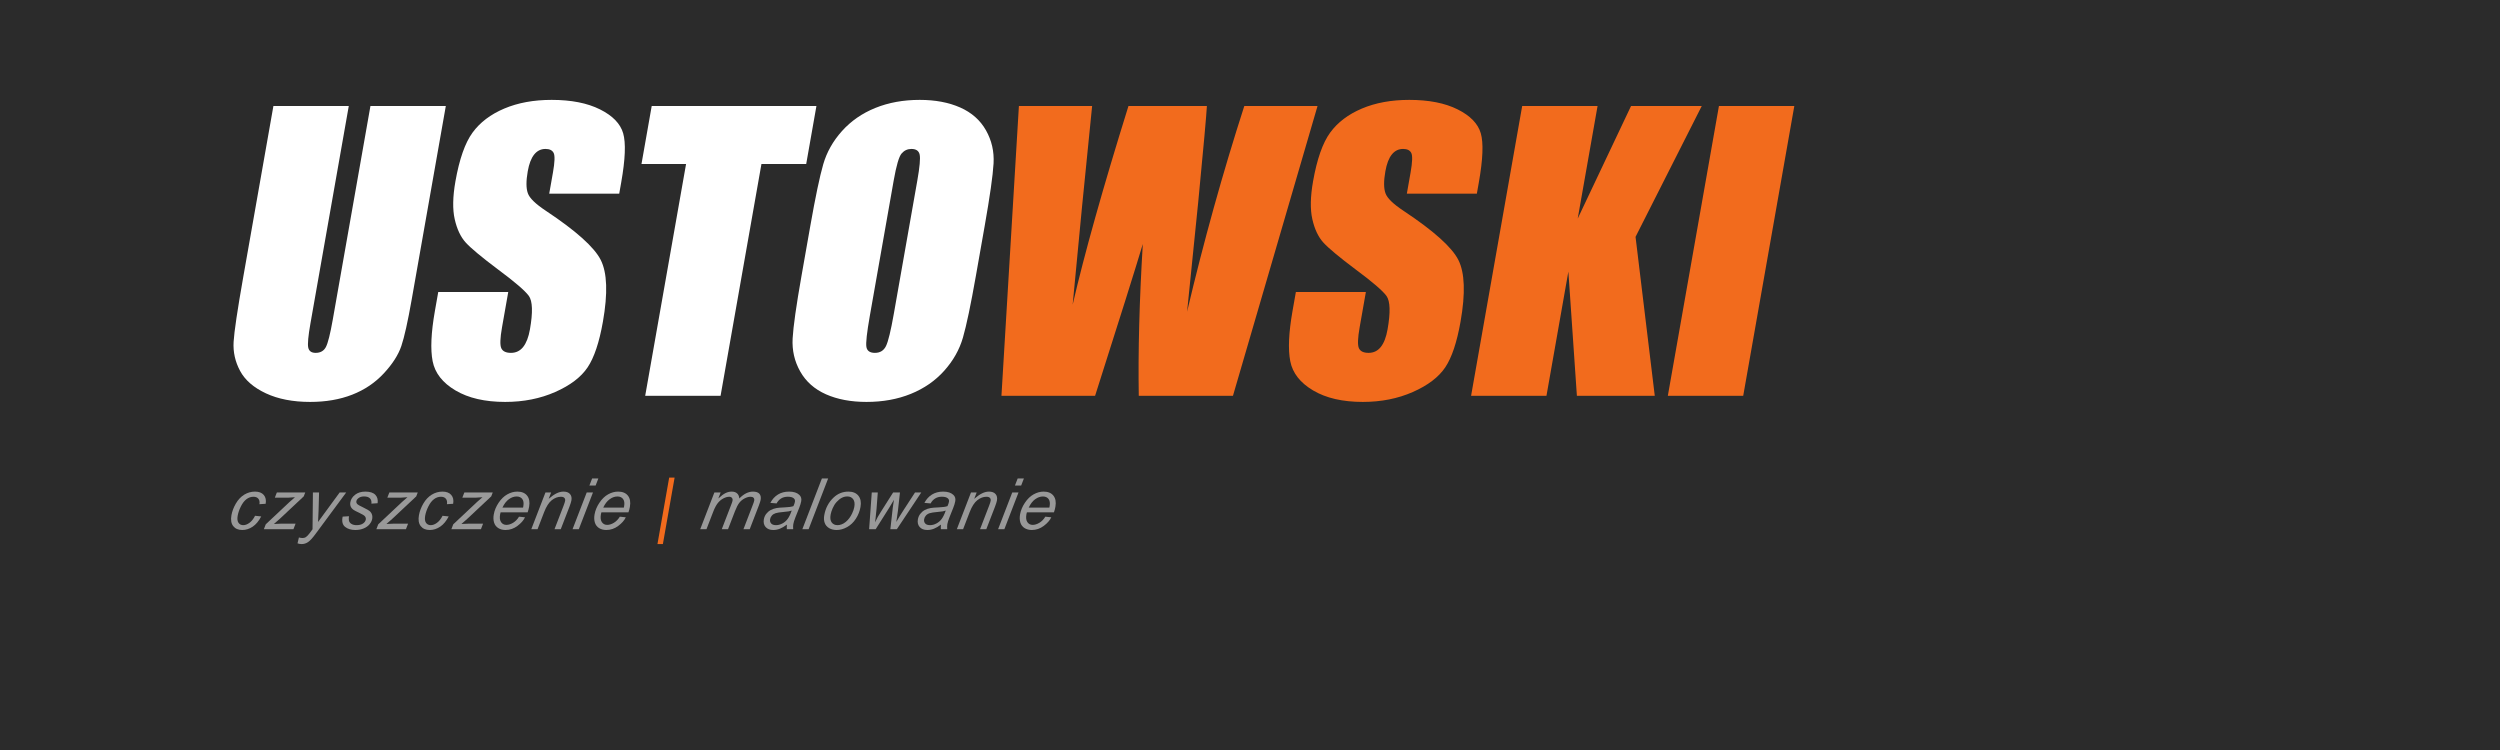
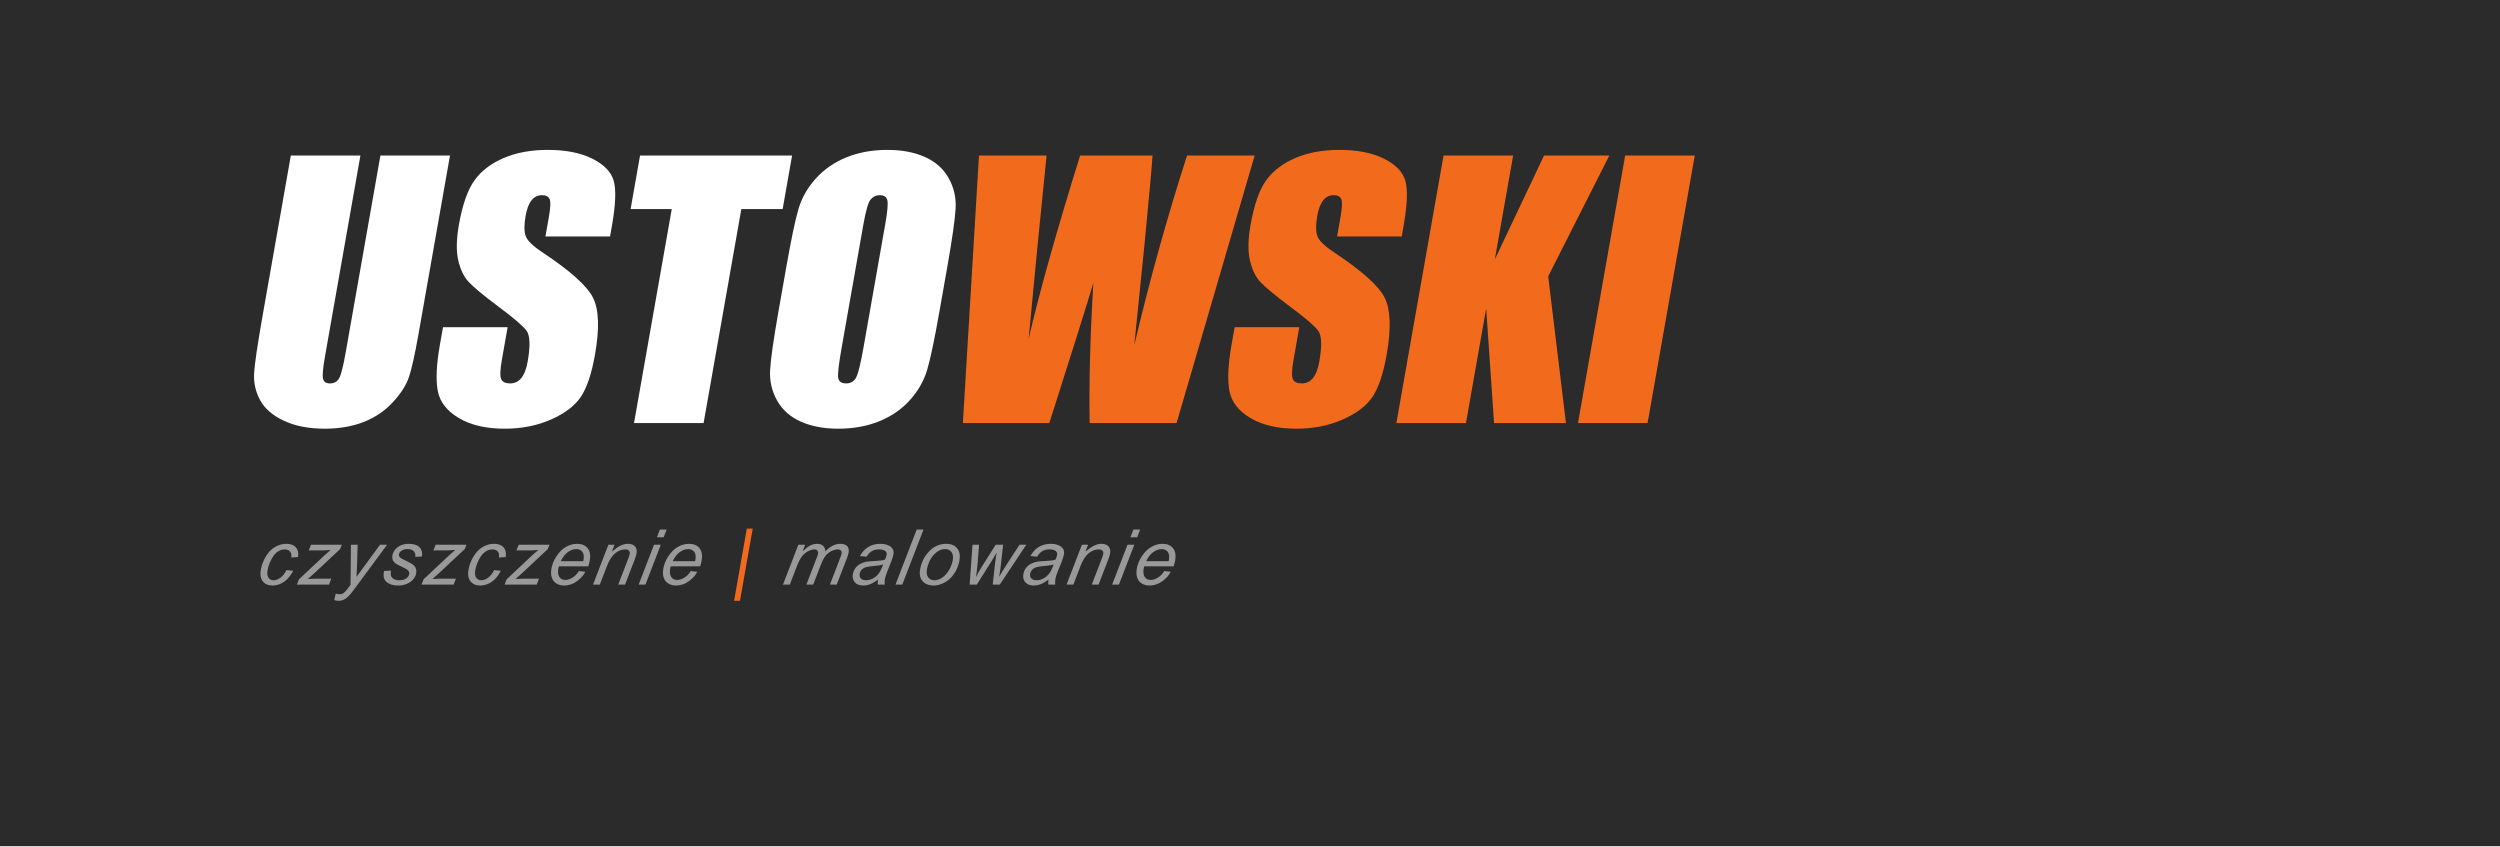
- <svg xmlns="http://www.w3.org/2000/svg" viewBox="0 0 600 180">
-   <rect width="600" height="180" fill="#2b2b2b" />
-   <path d="M1041 1619V537Q1041 353 1029.0 278.5Q1017 204 958.0 125.5Q899 47 802.5 6.5Q706 -34 575 -34Q430 -34 319.0 14.0Q208 62 153.0 139.0Q98 216 88.0 301.5Q78 387 78 661V1619H499V405Q499 299 510.5 269.5Q522 240 557 240Q597 240 608.5 272.5Q620 305 620 426V1619Z" transform="matrix(0.042969,0,0.007577,-0.042969,50.00,95.00)" fill="#ffffff" />
-   <path d="M976 1129H585V1249Q585 1333 570.0 1356.0Q555 1379 520 1379Q482 1379 462.5 1348.0Q443 1317 443 1254Q443 1173 465 1132Q486 1091 584 1033Q865 866 938 759Q1011 652 1011 414Q1011 241 970.5 159.0Q930 77 814.0 21.5Q698 -34 544 -34Q375 -34 255.5 30.0Q136 94 99.0 193.0Q62 292 62 474V580H453V383Q453 292 469.5 266.0Q486 240 528 240Q570 240 590.5 273.0Q611 306 611 371Q611 514 572 558Q532 602 375 705Q218 809 167.0 856.0Q116 903 82.5 986.0Q49 1069 49 1198Q49 1384 96.5 1470.0Q144 1556 250.0 1604.5Q356 1653 506 1653Q670 1653 785.5 1600.0Q901 1547 938.5 1466.5Q976 1386 976 1193Z" transform="matrix(0.042969,0,0.007577,-0.042969,98.12,95.00)" fill="#ffffff" />
-   <path d="M932 1619V1295H682V0H261V1295H12V1619Z" transform="matrix(0.042969,0,0.007577,-0.042969,143.63,95.00)" fill="#ffffff" />
-   <path d="M1046 671Q1046 427 1034.5 325.5Q1023 224 962.5 140.0Q902 56 799.0 11.0Q696 -34 559 -34Q429 -34 325.5 8.5Q222 51 159.0 136.0Q96 221 84.0 321.0Q72 421 72 671V948Q72 1192 83.5 1293.5Q95 1395 155.5 1479.0Q216 1563 319.0 1608.0Q422 1653 559 1653Q689 1653 792.5 1610.5Q896 1568 959.0 1483.0Q1022 1398 1034.0 1298.0Q1046 1198 1046 948ZM625 1203Q625 1316 612.5 1347.5Q600 1379 561 1379Q528 1379 510.5 1353.5Q493 1328 493 1203V447Q493 306 504.5 273.0Q516 240 558 240Q601 240 613.0 278.0Q625 316 625 459Z" transform="matrix(0.042969,0,0.007577,-0.042969,184.19,95.00)" fill="#ffffff" />
-   <path d="M1668 1619 1481 0H955Q883 373 828 848Q803 645 711 0H188L0 1619H409L452 1054L496 509Q519 932 612 1619H1050Q1059 1548 1096 1085L1142 470Q1177 1057 1259 1619Z" transform="matrix(0.042969,0,0.007577,-0.042969,232.27,95.00)" fill="#f26b1d" />
-   <path d="M976 1129H585V1249Q585 1333 570.0 1356.0Q555 1379 520 1379Q482 1379 462.5 1348.0Q443 1317 443 1254Q443 1173 465 1132Q486 1091 584 1033Q865 866 938 759Q1011 652 1011 414Q1011 241 970.5 159.0Q930 77 814.0 21.5Q698 -34 544 -34Q375 -34 255.5 30.0Q136 94 99.0 193.0Q62 292 62 474V580H453V383Q453 292 469.5 266.0Q486 240 528 240Q570 240 590.5 273.0Q611 306 611 371Q611 514 572 558Q532 602 375 705Q218 809 167.0 856.0Q116 903 82.5 986.0Q49 1069 49 1198Q49 1384 96.5 1470.0Q144 1556 250.0 1604.5Q356 1653 506 1653Q670 1653 785.5 1600.0Q901 1547 938.5 1466.5Q976 1386 976 1193Z" transform="matrix(0.042969,0,0.007577,-0.042969,303.95,95.00)" fill="#f26b1d" />
-   <path d="M1087 1619 846 888 1110 0H675L505 694V0H84V1619H505V990L692 1619Z" transform="matrix(0.042969,0,0.007577,-0.042969,349.45,95.00)" fill="#f26b1d" />
-   <path d="M505 1619V0H84V1619Z" transform="matrix(0.042969,0,0.007577,-0.042969,396.67,95.00)" fill="#f26b1d" />
-   <path d="M801 387 982 368Q914 169 788.5 72.5Q663 -24 503 -24Q330 -24 222.5 88.0Q115 200 115 401Q115 575 184.0 743.0Q253 911 381.5 998.5Q510 1086 675 1086Q846 1086 946.0 989.5Q1046 893 1046 734L868 722Q867 823 809.5 880.0Q752 937 658 937Q549 937 469.0 868.0Q389 799 343.5 658.5Q298 518 298 388Q298 252 358.0 184.0Q418 116 506 116Q594 116 674.5 183.0Q755 250 801 387Z" transform="matrix(0.008301,0,0.001464,-0.008301,54.00,127.00)" fill="#999999" />
-   <path d="M40 0 69 140 640 783Q701 851 776 924Q647 911 591 911H196L228 1062H1049L1025 948L449 301Q400 246 303 150Q454 159 510 159H928L895 0Z" transform="matrix(0.008301,0,0.001464,-0.008301,63.00,127.00)" fill="#999999" />
-   <path d="M0 -410 11 -240Q67 -256 120 -256Q175 -256 209 -231Q253 -198 305 -107L363 -3L186 1062H364L444 525Q468 366 485 207L960 1062H1149L472 -141Q374 -317 298.0 -374.0Q222 -431 123 -431Q60 -431 0 -410Z" transform="matrix(0.008301,0,0.001464,-0.008301,72.00,127.00)" fill="#999999" />
-   <path d="M85 363 266 374Q266 296 290.0 241.0Q314 186 378.5 151.0Q443 116 529 116Q649 116 709.0 164.0Q769 212 769 277Q769 324 733 366Q696 408 552.5 469.5Q409 531 369 556Q302 597 268.0 652.5Q234 708 234 780Q234 906 334.0 996.0Q434 1086 614 1086Q814 1086 918.5 993.5Q1023 901 1027 750L850 738Q846 834 782.0 890.0Q718 946 601 946Q507 946 455.0 903.0Q403 860 403 810Q403 760 448 722Q478 696 603 642Q811 552 865 500Q951 417 951 298Q951 219 902.5 143.0Q854 67 754.5 21.5Q655 -24 520 -24Q336 -24 207 67Q78 158 85 363Z" transform="matrix(0.008301,0,0.001464,-0.008301,81.00,127.00)" fill="#999999" />
-   <path d="M40 0 69 140 640 783Q701 851 776 924Q647 911 591 911H196L228 1062H1049L1025 948L449 301Q400 246 303 150Q454 159 510 159H928L895 0Z" transform="matrix(0.008301,0,0.001464,-0.008301,90.00,127.00)" fill="#999999" />
-   <path d="M801 387 982 368Q914 169 788.5 72.5Q663 -24 503 -24Q330 -24 222.5 88.0Q115 200 115 401Q115 575 184.0 743.0Q253 911 381.5 998.5Q510 1086 675 1086Q846 1086 946.0 989.5Q1046 893 1046 734L868 722Q867 823 809.5 880.0Q752 937 658 937Q549 937 469.0 868.0Q389 799 343.5 658.5Q298 518 298 388Q298 252 358.0 184.0Q418 116 506 116Q594 116 674.5 183.0Q755 250 801 387Z" transform="matrix(0.008301,0,0.001464,-0.008301,99.00,127.00)" fill="#999999" />
-   <path d="M40 0 69 140 640 783Q701 851 776 924Q647 911 591 911H196L228 1062H1049L1025 948L449 301Q400 246 303 150Q454 159 510 159H928L895 0Z" transform="matrix(0.008301,0,0.001464,-0.008301,108.00,127.00)" fill="#999999" />
-   <path d="M848 361 1024 343Q986 212 849.5 94.0Q713 -24 524 -24Q406 -24 307.5 30.5Q209 85 157.5 189.0Q106 293 106 426Q106 600 186.5 763.5Q267 927 395.0 1006.5Q523 1086 672 1086Q862 1086 975.5 968.0Q1089 850 1089 646Q1089 568 1075 486H293Q289 455 289 430Q289 281 357.5 202.5Q426 124 525 124Q618 124 708.0 185.0Q798 246 848 361ZM322 624H918Q919 652 919 664Q919 800 851.0 872.5Q783 945 676 945Q560 945 464.5 865.0Q369 785 322 624Z" transform="matrix(0.008301,0,0.001464,-0.008301,117.00,127.00)" fill="#999999" />
-   <path d="M68 0 290 1062H454L415 877Q522 986 615.0 1036.0Q708 1086 805 1086Q934 1086 1007.5 1016.0Q1081 946 1081 829Q1081 770 1055 643L920 0H739L880 673Q901 771 901 818Q901 871 864.5 904.0Q828 937 759 937Q620 937 511.5 837.0Q403 737 352 494L249 0Z" transform="matrix(0.008301,0,0.001464,-0.008301,126.95,127.00)" fill="#999999" />
-   <path d="M325 1261 368 1466H548L505 1261ZM61 0 283 1062H464L242 0Z" transform="matrix(0.008301,0,0.001464,-0.008301,136.91,127.00)" fill="#999999" />
-   <path d="M848 361 1024 343Q986 212 849.5 94.0Q713 -24 524 -24Q406 -24 307.5 30.5Q209 85 157.5 189.0Q106 293 106 426Q106 600 186.5 763.5Q267 927 395.0 1006.5Q523 1086 672 1086Q862 1086 975.5 968.0Q1089 850 1089 646Q1089 568 1075 486H293Q289 455 289 430Q289 281 357.5 202.5Q426 124 525 124Q618 124 708.0 185.0Q798 246 848 361ZM322 624H918Q919 652 919 664Q919 800 851.0 872.5Q783 945 676 945Q560 945 464.5 865.0Q369 785 322 624Z" transform="matrix(0.008301,0,0.001464,-0.008301,141.19,127.00)" fill="#999999" />
-   <path d="M188 -431V1491H345V-431Z" transform="matrix(0.008301,0,0.001464,-0.008301,156.86,127.00)" fill="#f26b1d" />
-   <path d="M67 0 289 1062H470L433 887Q534 1000 613.5 1043.0Q693 1086 786 1086Q885 1086 951.5 1033.5Q1018 981 1039 887Q1120 987 1209.5 1036.5Q1299 1086 1398 1086Q1531 1086 1597.5 1023.0Q1664 960 1664 846Q1664 797 1641 684L1498 0H1317L1463 702Q1482 788 1482 825Q1482 877 1449.0 907.0Q1416 937 1356 937Q1275 937 1191.0 888.0Q1107 839 1060.5 759.5Q1014 680 979 515L871 0H690L840 717Q856 790 856 821Q856 873 823.5 905.0Q791 937 739 937Q662 937 577.5 888.0Q493 839 440.0 751.5Q387 664 353 502L248 0Z" transform="matrix(0.008301,0,0.001464,-0.008301,167.50,127.00)" fill="#999999" />
-   <path d="M784 132Q690 51 603.0 13.5Q516 -24 417 -24Q270 -24 180.0 62.5Q90 149 90 284Q90 373 130.5 441.5Q171 510 238.0 551.5Q305 593 402 611Q463 623 633.5 630.0Q804 637 878 666Q899 740 899 789Q899 852 853 888Q790 938 669 938Q555 938 482.5 887.5Q410 837 377 744L194 760Q250 918 371.5 1002.0Q493 1086 678 1086Q875 1086 990 992Q1078 922 1078 810Q1078 725 1053 613L994 349Q966 223 966 144Q966 94 988 0H805Q790 52 784 132ZM851 538Q813 523 769.5 515.0Q726 507 624 498Q466 484 401.0 462.5Q336 441 303.0 394.0Q270 347 270 290Q270 214 322.5 165.0Q375 116 472 116Q562 116 645.0 163.5Q728 211 776.0 296.0Q824 381 851 538Z" transform="matrix(0.008301,0,0.001464,-0.008301,182.16,127.00)" fill="#999999" />
-   <path d="M54 0 360 1466H541L235 0Z" transform="matrix(0.008301,0,0.001464,-0.008301,192.12,127.00)" fill="#999999" />
-   <path d="M100 403Q100 714 283 918Q434 1086 679 1086Q871 1086 988.5 966.0Q1106 846 1106 642Q1106 459 1032.0 301.5Q958 144 821.5 60.0Q685 -24 534 -24Q410 -24 308.5 29.0Q207 82 153.5 179.0Q100 276 100 403ZM281 421Q281 271 353.0 193.5Q425 116 536 116Q594 116 651.0 139.5Q708 163 757.0 211.0Q806 259 840.5 320.5Q875 382 896 453Q927 552 927 643Q927 787 854.5 866.5Q782 946 672 946Q587 946 517.0 905.5Q447 865 390.5 787.0Q334 709 307.5 605.5Q281 502 281 421Z" transform="matrix(0.008301,0,0.001464,-0.008301,196.40,127.00)" fill="#999999" />
-   <path d="M270 0 159 1062H333L381 585L400 317Q402 287 406 196Q436 298 457.0 352.5Q478 407 524 508L777 1062H974L1009 531Q1017 410 1019 208Q1069 342 1182 580L1410 1062H1591L1072 0H884L844 623Q840 681 838 849Q797 742 741 618L460 0Z" transform="matrix(0.008301,0,0.001464,-0.008301,206.35,127.00)" fill="#999999" />
-   <path d="M784 132Q690 51 603.0 13.5Q516 -24 417 -24Q270 -24 180.0 62.5Q90 149 90 284Q90 373 130.5 441.5Q171 510 238.0 551.5Q305 593 402 611Q463 623 633.5 630.0Q804 637 878 666Q899 740 899 789Q899 852 853 888Q790 938 669 938Q555 938 482.5 887.5Q410 837 377 744L194 760Q250 918 371.5 1002.0Q493 1086 678 1086Q875 1086 990 992Q1078 922 1078 810Q1078 725 1053 613L994 349Q966 223 966 144Q966 94 988 0H805Q790 52 784 132ZM851 538Q813 523 769.5 515.0Q726 507 624 498Q466 484 401.0 462.5Q336 441 303.0 394.0Q270 347 270 290Q270 214 322.5 165.0Q375 116 472 116Q562 116 645.0 163.5Q728 211 776.0 296.0Q824 381 851 538Z" transform="matrix(0.008301,0,0.001464,-0.008301,219.13,127.00)" fill="#999999" />
-   <path d="M68 0 290 1062H454L415 877Q522 986 615.0 1036.0Q708 1086 805 1086Q934 1086 1007.5 1016.0Q1081 946 1081 829Q1081 770 1055 643L920 0H739L880 673Q901 771 901 818Q901 871 864.5 904.0Q828 937 759 937Q620 937 511.5 837.0Q403 737 352 494L249 0Z" transform="matrix(0.008301,0,0.001464,-0.008301,229.08,127.00)" fill="#999999" />
-   <path d="M325 1261 368 1466H548L505 1261ZM61 0 283 1062H464L242 0Z" transform="matrix(0.008301,0,0.001464,-0.008301,239.04,127.00)" fill="#999999" />
-   <path d="M848 361 1024 343Q986 212 849.5 94.0Q713 -24 524 -24Q406 -24 307.5 30.5Q209 85 157.5 189.0Q106 293 106 426Q106 600 186.5 763.5Q267 927 395.0 1006.5Q523 1086 672 1086Q862 1086 975.5 968.0Q1089 850 1089 646Q1089 568 1075 486H293Q289 455 289 430Q289 281 357.5 202.5Q426 124 525 124Q618 124 708.0 185.0Q798 246 848 361ZM322 624H918Q919 652 919 664Q919 800 851.0 872.5Q783 945 676 945Q560 945 464.5 865.0Q369 785 322 624Z" transform="matrix(0.008301,0,0.001464,-0.008301,243.31,127.00)" fill="#999999" />
+ <svg xmlns="http://www.w3.org/2000/svg" viewBox="0 0 650 220">
+   <rect width="650" height="220" fill="#2b2b2b" />
+   <path d="M1041 1619V537Q1041 353 1029.0 278.5Q1017 204 958.0 125.5Q899 47 802.5 6.5Q706 -34 575 -34Q430 -34 319.0 14.0Q208 62 153.0 139.0Q98 216 88.0 301.5Q78 387 78 661V1619H499V405Q499 299 510.5 269.5Q522 240 557 240Q597 240 608.5 272.5Q620 305 620 426V1619Z" transform="matrix(0.042969,0,0.007577,-0.042969,60.00,110.00)" fill="#ffffff" />
+   <path d="M976 1129H585V1249Q585 1333 570.0 1356.0Q555 1379 520 1379Q482 1379 462.5 1348.0Q443 1317 443 1254Q443 1173 465 1132Q486 1091 584 1033Q865 866 938 759Q1011 652 1011 414Q1011 241 970.5 159.0Q930 77 814.0 21.5Q698 -34 544 -34Q375 -34 255.5 30.0Q136 94 99.0 193.0Q62 292 62 474V580H453V383Q453 292 469.5 266.0Q486 240 528 240Q570 240 590.5 273.0Q611 306 611 371Q611 514 572 558Q532 602 375 705Q218 809 167.0 856.0Q116 903 82.5 986.0Q49 1069 49 1198Q49 1384 96.5 1470.0Q144 1556 250.0 1604.5Q356 1653 506 1653Q670 1653 785.5 1600.0Q901 1547 938.5 1466.5Q976 1386 976 1193Z" transform="matrix(0.042969,0,0.007577,-0.042969,108.12,110.00)" fill="#ffffff" />
+   <path d="M932 1619V1295H682V0H261V1295H12V1619Z" transform="matrix(0.042969,0,0.007577,-0.042969,153.63,110.00)" fill="#ffffff" />
+   <path d="M1046 671Q1046 427 1034.5 325.5Q1023 224 962.5 140.0Q902 56 799.0 11.0Q696 -34 559 -34Q429 -34 325.5 8.5Q222 51 159.0 136.0Q96 221 84.0 321.0Q72 421 72 671V948Q72 1192 83.5 1293.5Q95 1395 155.5 1479.0Q216 1563 319.0 1608.0Q422 1653 559 1653Q689 1653 792.5 1610.5Q896 1568 959.0 1483.0Q1022 1398 1034.0 1298.0Q1046 1198 1046 948ZM625 1203Q625 1316 612.5 1347.5Q600 1379 561 1379Q528 1379 510.5 1353.5Q493 1328 493 1203V447Q493 306 504.5 273.0Q516 240 558 240Q601 240 613.0 278.0Q625 316 625 459Z" transform="matrix(0.042969,0,0.007577,-0.042969,194.19,110.00)" fill="#ffffff" />
+   <path d="M1668 1619 1481 0H955Q883 373 828 848Q803 645 711 0H188L0 1619H409L452 1054L496 509Q519 932 612 1619H1050Q1059 1548 1096 1085L1142 470Q1177 1057 1259 1619Z" transform="matrix(0.042969,0,0.007577,-0.042969,242.27,110.00)" fill="#f26b1d" />
+   <path d="M976 1129H585V1249Q585 1333 570.0 1356.0Q555 1379 520 1379Q482 1379 462.5 1348.0Q443 1317 443 1254Q443 1173 465 1132Q486 1091 584 1033Q865 866 938 759Q1011 652 1011 414Q1011 241 970.5 159.0Q930 77 814.0 21.5Q698 -34 544 -34Q375 -34 255.5 30.0Q136 94 99.0 193.0Q62 292 62 474V580H453V383Q453 292 469.5 266.0Q486 240 528 240Q570 240 590.5 273.0Q611 306 611 371Q611 514 572 558Q532 602 375 705Q218 809 167.0 856.0Q116 903 82.5 986.0Q49 1069 49 1198Q49 1384 96.5 1470.0Q144 1556 250.0 1604.5Q356 1653 506 1653Q670 1653 785.5 1600.0Q901 1547 938.5 1466.5Q976 1386 976 1193Z" transform="matrix(0.042969,0,0.007577,-0.042969,313.95,110.00)" fill="#f26b1d" />
+   <path d="M1087 1619 846 888 1110 0H675L505 694V0H84V1619H505V990L692 1619Z" transform="matrix(0.042969,0,0.007577,-0.042969,359.45,110.00)" fill="#f26b1d" />
+   <path d="M505 1619V0H84V1619Z" transform="matrix(0.042969,0,0.007577,-0.042969,406.67,110.00)" fill="#f26b1d" />
+   <path d="M801 387 982 368Q914 169 788.5 72.5Q663 -24 503 -24Q330 -24 222.5 88.0Q115 200 115 401Q115 575 184.0 743.0Q253 911 381.5 998.5Q510 1086 675 1086Q846 1086 946.0 989.5Q1046 893 1046 734L868 722Q867 823 809.5 880.0Q752 937 658 937Q549 937 469.0 868.0Q389 799 343.5 658.5Q298 518 298 388Q298 252 358.0 184.0Q418 116 506 116Q594 116 674.5 183.0Q755 250 801 387Z" transform="matrix(0.009766,0,0.001722,-0.009766,66.00,152.00)" fill="#999999" />
+   <path d="M40 0 69 140 640 783Q701 851 776 924Q647 911 591 911H196L228 1062H1049L1025 948L449 301Q400 246 303 150Q454 159 510 159H928L895 0Z" transform="matrix(0.009766,0,0.001722,-0.009766,76.80,152.00)" fill="#999999" />
+   <path d="M0 -410 11 -240Q67 -256 120 -256Q175 -256 209 -231Q253 -198 305 -107L363 -3L186 1062H364L444 525Q468 366 485 207L960 1062H1149L472 -141Q374 -317 298.0 -374.0Q222 -431 123 -431Q60 -431 0 -410Z" transform="matrix(0.009766,0,0.001722,-0.009766,87.60,152.00)" fill="#999999" />
+   <path d="M85 363 266 374Q266 296 290.0 241.0Q314 186 378.5 151.0Q443 116 529 116Q649 116 709.0 164.0Q769 212 769 277Q769 324 733 366Q696 408 552.5 469.5Q409 531 369 556Q302 597 268.0 652.5Q234 708 234 780Q234 906 334.0 996.0Q434 1086 614 1086Q814 1086 918.5 993.5Q1023 901 1027 750L850 738Q846 834 782.0 890.0Q718 946 601 946Q507 946 455.0 903.0Q403 860 403 810Q403 760 448 722Q478 696 603 642Q811 552 865 500Q951 417 951 298Q951 219 902.5 143.0Q854 67 754.5 21.5Q655 -24 520 -24Q336 -24 207 67Q78 158 85 363Z" transform="matrix(0.009766,0,0.001722,-0.009766,98.40,152.00)" fill="#999999" />
+   <path d="M40 0 69 140 640 783Q701 851 776 924Q647 911 591 911H196L228 1062H1049L1025 948L449 301Q400 246 303 150Q454 159 510 159H928L895 0Z" transform="matrix(0.009766,0,0.001722,-0.009766,109.20,152.00)" fill="#999999" />
+   <path d="M801 387 982 368Q914 169 788.5 72.5Q663 -24 503 -24Q330 -24 222.5 88.0Q115 200 115 401Q115 575 184.0 743.0Q253 911 381.5 998.5Q510 1086 675 1086Q846 1086 946.0 989.5Q1046 893 1046 734L868 722Q867 823 809.5 880.0Q752 937 658 937Q549 937 469.0 868.0Q389 799 343.5 658.5Q298 518 298 388Q298 252 358.0 184.0Q418 116 506 116Q594 116 674.5 183.0Q755 250 801 387Z" transform="matrix(0.009766,0,0.001722,-0.009766,120.00,152.00)" fill="#999999" />
+   <path d="M40 0 69 140 640 783Q701 851 776 924Q647 911 591 911H196L228 1062H1049L1025 948L449 301Q400 246 303 150Q454 159 510 159H928L895 0Z" transform="matrix(0.009766,0,0.001722,-0.009766,130.80,152.00)" fill="#999999" />
+   <path d="M848 361 1024 343Q986 212 849.5 94.0Q713 -24 524 -24Q406 -24 307.5 30.5Q209 85 157.5 189.0Q106 293 106 426Q106 600 186.5 763.5Q267 927 395.0 1006.5Q523 1086 672 1086Q862 1086 975.5 968.0Q1089 850 1089 646Q1089 568 1075 486H293Q289 455 289 430Q289 281 357.5 202.5Q426 124 525 124Q618 124 708.0 185.0Q798 246 848 361ZM322 624H918Q919 652 919 664Q919 800 851.0 872.5Q783 945 676 945Q560 945 464.5 865.0Q369 785 322 624Z" transform="matrix(0.009766,0,0.001722,-0.009766,141.60,152.00)" fill="#999999" />
+   <path d="M68 0 290 1062H454L415 877Q522 986 615.0 1036.0Q708 1086 805 1086Q934 1086 1007.5 1016.0Q1081 946 1081 829Q1081 770 1055 643L920 0H739L880 673Q901 771 901 818Q901 871 864.5 904.0Q828 937 759 937Q620 937 511.5 837.0Q403 737 352 494L249 0Z" transform="matrix(0.009766,0,0.001722,-0.009766,153.52,152.00)" fill="#999999" />
+   <path d="M325 1261 368 1466H548L505 1261ZM61 0 283 1062H464L242 0Z" transform="matrix(0.009766,0,0.001722,-0.009766,165.45,152.00)" fill="#999999" />
+   <path d="M848 361 1024 343Q986 212 849.5 94.0Q713 -24 524 -24Q406 -24 307.5 30.5Q209 85 157.5 189.0Q106 293 106 426Q106 600 186.5 763.5Q267 927 395.0 1006.5Q523 1086 672 1086Q862 1086 975.5 968.0Q1089 850 1089 646Q1089 568 1075 486H293Q289 455 289 430Q289 281 357.5 202.5Q426 124 525 124Q618 124 708.0 185.0Q798 246 848 361ZM322 624H918Q919 652 919 664Q919 800 851.0 872.5Q783 945 676 945Q560 945 464.5 865.0Q369 785 322 624Z" transform="matrix(0.009766,0,0.001722,-0.009766,170.69,152.00)" fill="#999999" />
+   <path d="M188 -431V1491H345V-431Z" transform="matrix(0.009766,0,0.001722,-0.009766,189.77,152.00)" fill="#f26b1d" />
+   <path d="M67 0 289 1062H470L433 887Q534 1000 613.5 1043.0Q693 1086 786 1086Q885 1086 951.5 1033.5Q1018 981 1039 887Q1120 987 1209.5 1036.5Q1299 1086 1398 1086Q1531 1086 1597.5 1023.0Q1664 960 1664 846Q1664 797 1641 684L1498 0H1317L1463 702Q1482 788 1482 825Q1482 877 1449.0 907.0Q1416 937 1356 937Q1275 937 1191.0 888.0Q1107 839 1060.5 759.5Q1014 680 979 515L871 0H690L840 717Q856 790 856 821Q856 873 823.5 905.0Q791 937 739 937Q662 937 577.5 888.0Q493 839 440.0 751.5Q387 664 353 502L248 0Z" transform="matrix(0.009766,0,0.001722,-0.009766,202.92,152.00)" fill="#999999" />
+   <path d="M784 132Q690 51 603.0 13.5Q516 -24 417 -24Q270 -24 180.0 62.5Q90 149 90 284Q90 373 130.5 441.5Q171 510 238.0 551.5Q305 593 402 611Q463 623 633.5 630.0Q804 637 878 666Q899 740 899 789Q899 852 853 888Q790 938 669 938Q555 938 482.5 887.5Q410 837 377 744L194 760Q250 918 371.5 1002.0Q493 1086 678 1086Q875 1086 990 992Q1078 922 1078 810Q1078 725 1053 613L994 349Q966 223 966 144Q966 94 988 0H805Q790 52 784 132ZM851 538Q813 523 769.5 515.0Q726 507 624 498Q466 484 401.0 462.5Q336 441 303.0 394.0Q270 347 270 290Q270 214 322.5 165.0Q375 116 472 116Q562 116 645.0 163.5Q728 211 776.0 296.0Q824 381 851 538Z" transform="matrix(0.009766,0,0.001722,-0.009766,220.38,152.00)" fill="#999999" />
+   <path d="M54 0 360 1466H541L235 0Z" transform="matrix(0.009766,0,0.001722,-0.009766,232.30,152.00)" fill="#999999" />
+   <path d="M100 403Q100 714 283 918Q434 1086 679 1086Q871 1086 988.5 966.0Q1106 846 1106 642Q1106 459 1032.0 301.5Q958 144 821.5 60.0Q685 -24 534 -24Q410 -24 308.5 29.0Q207 82 153.5 179.0Q100 276 100 403ZM281 421Q281 271 353.0 193.5Q425 116 536 116Q594 116 651.0 139.5Q708 163 757.0 211.0Q806 259 840.5 320.5Q875 382 896 453Q927 552 927 643Q927 787 854.5 866.5Q782 946 672 946Q587 946 517.0 905.5Q447 865 390.5 787.0Q334 709 307.5 605.5Q281 502 281 421Z" transform="matrix(0.009766,0,0.001722,-0.009766,237.55,152.00)" fill="#999999" />
+   <path d="M270 0 159 1062H333L381 585L400 317Q402 287 406 196Q436 298 457.0 352.5Q478 407 524 508L777 1062H974L1009 531Q1017 410 1019 208Q1069 342 1182 580L1410 1062H1591L1072 0H884L844 623Q840 681 838 849Q797 742 741 618L460 0Z" transform="matrix(0.009766,0,0.001722,-0.009766,249.47,152.00)" fill="#999999" />
+   <path d="M784 132Q690 51 603.0 13.5Q516 -24 417 -24Q270 -24 180.0 62.5Q90 149 90 284Q90 373 130.5 441.5Q171 510 238.0 551.5Q305 593 402 611Q463 623 633.5 630.0Q804 637 878 666Q899 740 899 789Q899 852 853 888Q790 938 669 938Q555 938 482.5 887.5Q410 837 377 744L194 760Q250 918 371.5 1002.0Q493 1086 678 1086Q875 1086 990 992Q1078 922 1078 810Q1078 725 1053 613L994 349Q966 223 966 144Q966 94 988 0H805Q790 52 784 132ZM851 538Q813 523 769.5 515.0Q726 507 624 498Q466 484 401.0 462.5Q336 441 303.0 394.0Q270 347 270 290Q270 214 322.5 165.0Q375 116 472 116Q562 116 645.0 163.5Q728 211 776.0 296.0Q824 381 851 538Z" transform="matrix(0.009766,0,0.001722,-0.009766,264.71,152.00)" fill="#999999" />
+   <path d="M68 0 290 1062H454L415 877Q522 986 615.0 1036.0Q708 1086 805 1086Q934 1086 1007.5 1016.0Q1081 946 1081 829Q1081 770 1055 643L920 0H739L880 673Q901 771 901 818Q901 871 864.5 904.0Q828 937 759 937Q620 937 511.5 837.0Q403 737 352 494L249 0Z" transform="matrix(0.009766,0,0.001722,-0.009766,276.64,152.00)" fill="#999999" />
+   <path d="M325 1261 368 1466H548L505 1261ZM61 0 283 1062H464L242 0Z" transform="matrix(0.009766,0,0.001722,-0.009766,288.56,152.00)" fill="#999999" />
+   <path d="M848 361 1024 343Q986 212 849.5 94.0Q713 -24 524 -24Q406 -24 307.5 30.5Q209 85 157.5 189.0Q106 293 106 426Q106 600 186.5 763.5Q267 927 395.0 1006.5Q523 1086 672 1086Q862 1086 975.5 968.0Q1089 850 1089 646Q1089 568 1075 486H293Q289 455 289 430Q289 281 357.5 202.5Q426 124 525 124Q618 124 708.0 185.0Q798 246 848 361ZM322 624H918Q919 652 919 664Q919 800 851.0 872.5Q783 945 676 945Q560 945 464.5 865.0Q369 785 322 624Z" transform="matrix(0.009766,0,0.001722,-0.009766,293.80,152.00)" fill="#999999" />
</svg>
